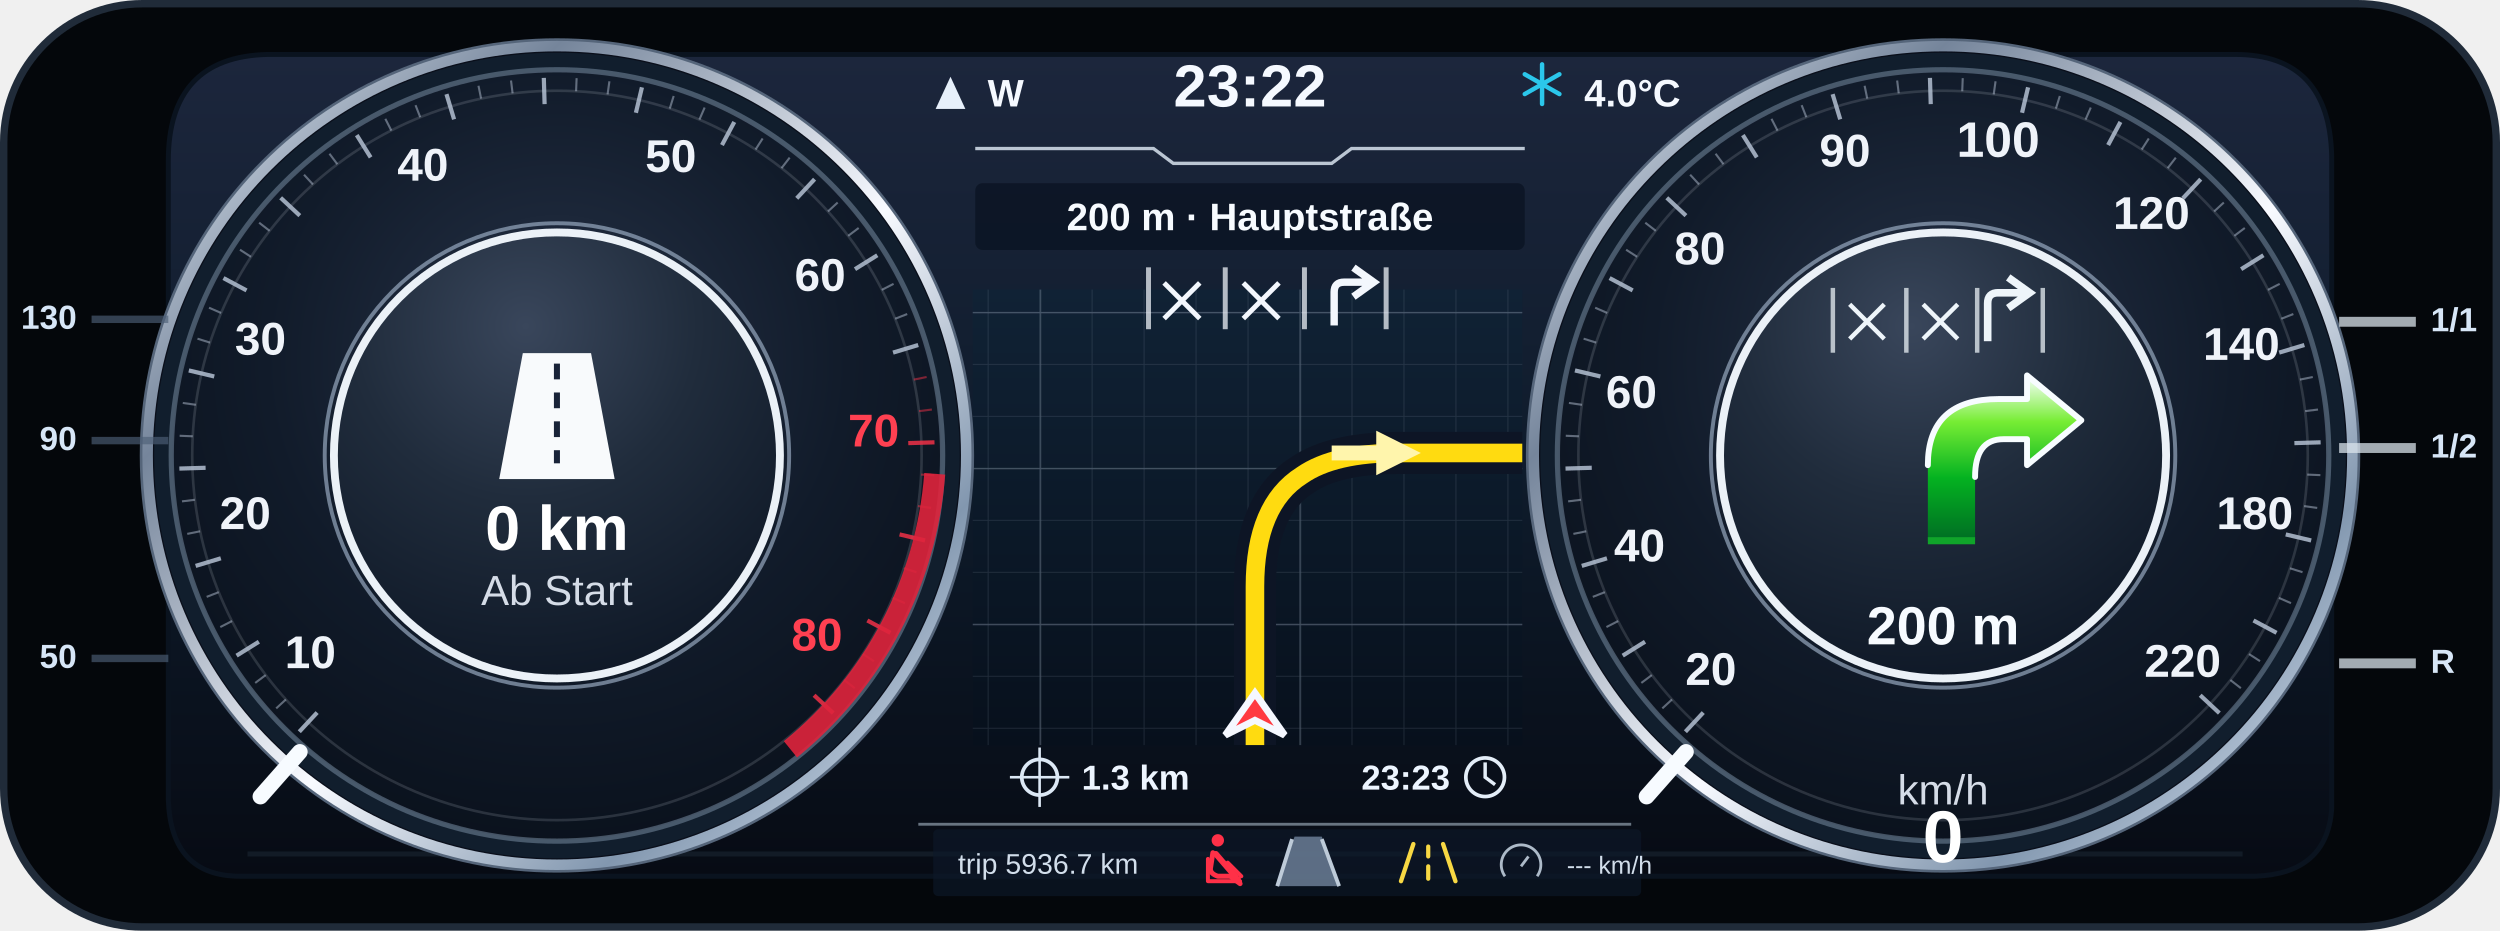
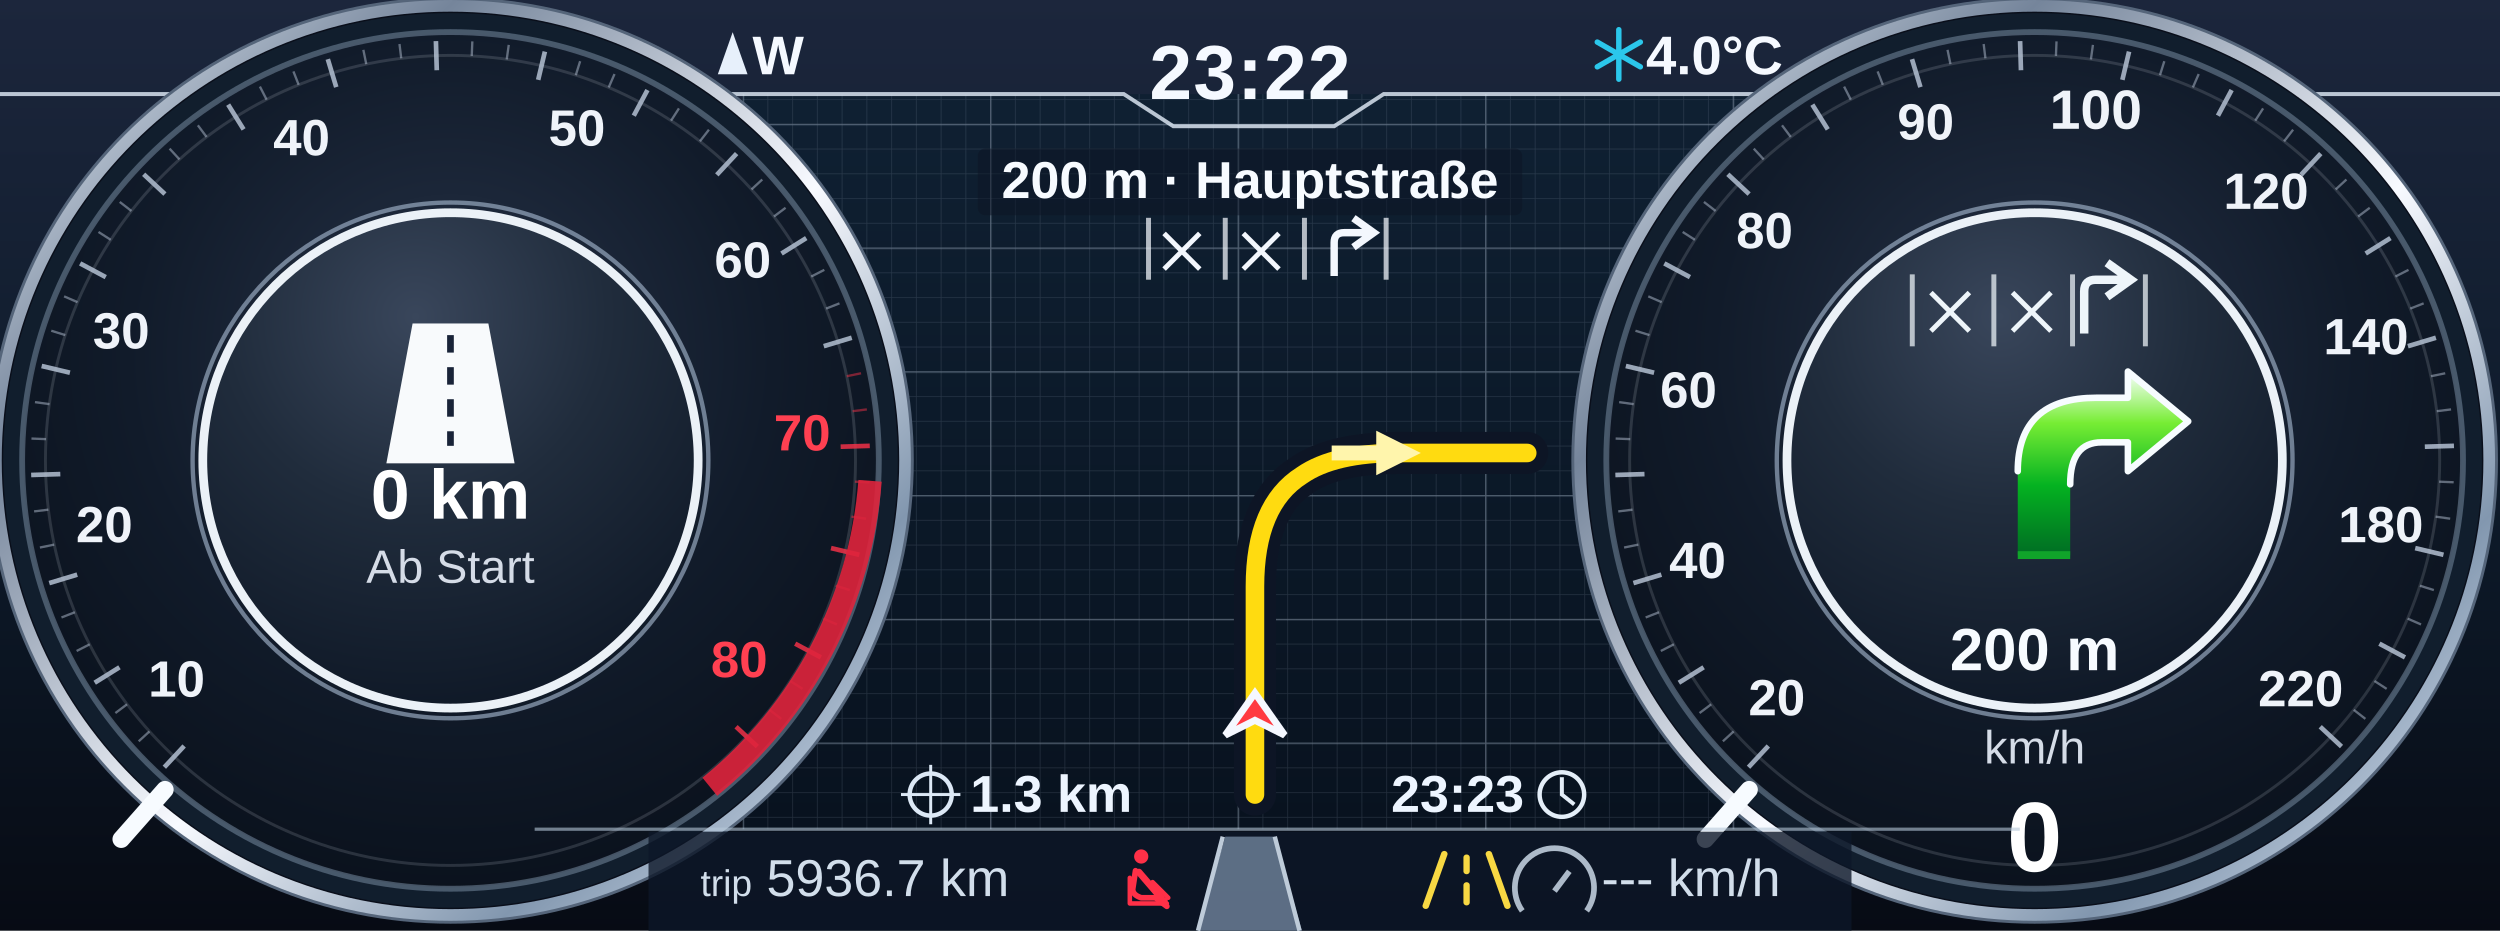
<svg xmlns="http://www.w3.org/2000/svg" id="navv-center-svg" viewBox="0 0 1010 376" preserveAspectRatio="xMidYMid meet" role="img" aria-label="Modulares AID10 Center-Cockpit: Instrumente, Navigationsanzeigen und Kartenfläche als getrennte SVG-Ebenen">
  <defs>
    <style>
#navv-center-svg{font-family:Arial,"Helvetica Neue",Helvetica,sans-serif;font-variant-numeric:tabular-nums}
.c-gauge-labels{font-family:Arial,"Helvetica Neue",Helvetica,sans-serif}
.c-inner-main{fill:#fff;font-weight:650}
.c-inner-sub{fill:#d5dce7;font-size:16px;font-weight:500}
.c-fine{fill:#b5c4d8;font-weight:500}
</style>
    <linearGradient id="c-back" x1="0" y1="0" x2="0" y2="1">
      <stop stop-color="#1c263c" />
      <stop offset=".52" stop-color="#0e1b2b" />
      <stop offset="1" stop-color="#070b14" />
    </linearGradient>
    <linearGradient id="c-panel" x1="0" y1="0" x2="0" y2="1">
      <stop stop-color="#102235" />
      <stop offset="1" stop-color="#07101c" />
    </linearGradient>
    <linearGradient id="c-rim" x1="0" y1="0" x2="1" y2="1">
      <stop stop-color="#f0f7ff" />
      <stop offset=".25" stop-color="#75859b" />
      <stop offset=".55" stop-color="#f8faff" />
      <stop offset=".78" stop-color="#8297af" />
      <stop offset="1" stop-color="#eaf3ff" />
    </linearGradient>
    <radialGradient id="c-dialface" cx=".5" cy=".38" r=".82">
      <stop stop-color="#263247" />
      <stop offset=".45" stop-color="#111b2a" />
      <stop offset="1" stop-color="#050a12" />
    </radialGradient>
    <radialGradient id="c-inner" cx=".43" cy=".21" r=".9">
      <stop stop-color="#39465b" />
      <stop offset=".43" stop-color="#202c3c" />
      <stop offset="1" stop-color="#0b1422" />
    </radialGradient>
    <linearGradient id="c-turn" x1="0" y1="1" x2="0" y2="0">
      <stop stop-color="#006d23" />
      <stop offset=".38" stop-color="#04b221" />
      <stop offset=".72" stop-color="#77ed34" />
      <stop offset="1" stop-color="#f9ffff" />
    </linearGradient>
-     <pattern id="c-grid" width="21" height="21" patternUnits="userSpaceOnUse">
-       <path d="M21 0H0V21" fill="none" stroke="#8792a7" stroke-opacity=".18" stroke-width=".75" />
+     <pattern id="c-grid" width="10" height="10" patternUnits="userSpaceOnUse">
+       <path d="M10 0H0V10" fill="none" stroke="#8f9cb0" stroke-opacity=".2" stroke-width=".6" />
    </pattern>
-     <pattern id="c-major" width="105" height="63" patternUnits="userSpaceOnUse">
-       <path d="M105 0H0V63" fill="none" stroke="#9fafc1" stroke-opacity=".27" stroke-width="1.2" />
+     <pattern id="c-major" width="100" height="50" patternUnits="userSpaceOnUse">
+       <path d="M100 0H0V50" fill="none" stroke="#a9b7c8" stroke-opacity=".34" stroke-width="1.2" />
    </pattern>
    <clipPath id="c-mapclip">
-       <path d="M393 117H615V301H393z" />
+       <path d="M300 38H710V335H300z" />
    </clipPath>
  </defs>
-   <rect x="1.5" y="1.5" width="1007" height="373" rx="56" fill="#04070b" stroke="#202b39" stroke-width="3" />
-   <path d="M108 22H903Q941 22 942 63V327Q940 353 911 354H97Q69 354 68 323V65Q68 23 108 22Z" fill="url(#c-back)" stroke="#0a131f" stroke-width="2" />
-   <path d="M100 345H906" stroke="#121b26" stroke-width="2" />
+   <rect x="0" y="0" width="1010" height="376" fill="url(#c-back)" />
  <g id="center-background" clip-path="url(#c-mapclip)">
-     <rect x="393" y="117" width="222" height="184" fill="url(#c-panel)" />
+     <rect x="0" y="0" width="1010" height="376" fill="url(#c-panel)" />
    <g id="center-grid">
-       <rect x="393" y="117" width="222" height="184" fill="url(#c-grid)" />
-       <rect x="393" y="117" width="222" height="184" fill="url(#c-major)" />
+       <rect x="0" y="0" width="1010" height="376" fill="url(#c-grid)" />
+       <rect x="0" y="0" width="1010" height="376" fill="url(#c-major)" />
    </g>
    <g id="center-map-visual" style="display:none">
      <path d="M375 139H623M374 202H627M375 251H629M411 111V311M461 111V313M545 109V317M598 108V309" stroke="#4b5968" stroke-width="16" fill="none" />
      <path d="M375 139H623M374 202H627M375 251H629M411 111V311M461 111V313M545 109V317M598 108V309" stroke="#8ba2b5" stroke-width="1.2" stroke-opacity=".6" fill="none" />
      <rect x="417" y="152" width="30" height="34" fill="#263f50" />
      <rect x="558" y="151" width="30" height="34" fill="#324958" />
      <rect x="472" y="216" width="28" height="23" fill="#263948" />
      <rect x="548" y="264" width="33" height="19" fill="#263948" />
    </g>
    <g id="center-map-route">
      <path d="M507 321V237Q507 204 526 192Q539 183 565 183H617" fill="none" stroke="#0d1525" stroke-width="17" stroke-linecap="round" stroke-linejoin="round" />
      <path d="M507 321V237Q507 204 526 192Q539 183 565 183H617" fill="none" stroke="#ffdb10" stroke-width="7.5" stroke-linecap="round" stroke-linejoin="round" />
      <path d="M556 174l18 9-18 9v-6h-18v-6h18z" fill="#fff5ac" />
      <path d="M507 280l-12 17 12-6 12 6z" fill="#ff3a41" stroke="#f5f8ff" stroke-width="2.8" />
    </g>
    <g id="center-app-placeholder" style="display:none">
      <rect x="416" y="157" width="180" height="67" rx="7" fill="#0c1728" stroke="#527891" stroke-opacity=".6" />
      <text x="506" y="185" fill="#d8e7f5" text-anchor="middle" font-size="15" font-weight="600">CarPlay-App</text>
      <text x="506" y="205" fill="#94acbd" text-anchor="middle" font-size="11">Vorschau · nur Editor</text>
    </g>
    <g id="center-off-placeholder" style="display:none">
      <text x="506" y="182" fill="#8ea4ba" text-anchor="middle" font-size="14" font-weight="600">CarPlay aus</text>
      <text x="506" y="203" fill="#6f8398" text-anchor="middle" font-size="11">nur Editor</text>
    </g>
  </g>
  <g id="center-top-status" fill="#f5f9ff">
-     <path d="M384 31l-6 13h12z" fill="#e7f0fb" />
-     <text x="399" y="43" font-size="15.5" font-weight="600">W</text>
-     <text x="505" y="43" text-anchor="middle" font-size="24" font-weight="650" letter-spacing=".1">23:22</text>
-     <g transform="translate(623 34)" stroke="#2bc7eb" stroke-width="1.8" stroke-linecap="round">
-       <path d="M0-8V8M-7-4L7 4M-7 4L7-4" />
-     </g>
-     <text x="640" y="43" font-size="15.5" font-weight="600">4.0°C</text>
-     <path d="M394 60H466l8 6h64l8-6h70" fill="none" stroke="#dce7f3" stroke-width="1.35" opacity=".83" />
+     <path d="M296 13l-6 17h12z" fill="#e7f0fb" />
+     <text x="304" y="30" font-size="22" font-weight="600">W</text>
+     <text x="505" y="40" text-anchor="middle" font-size="31" font-weight="600" letter-spacing=".5">23:22</text>
+     <g transform="translate(654 22)" stroke="#2bc7eb" stroke-width="2.2" stroke-linecap="round">
+       <path d="M0-10V10M-8.7-5L8.7 5M-8.7 5L8.7-5" />
+     </g>
+     <text x="665" y="30" font-size="22" font-weight="600">4.0°C</text>
+     <path d="M0 38H454L474 51H539L559 38H1010" fill="none" stroke="#dce7f3" stroke-width="1.6" opacity=".83" />
  </g>
  <g id="center-top-text" fill="#f7fbff" text-anchor="middle">
-     <rect x="394" y="74" width="222" height="27" rx="3" fill="#0b1423" opacity=".84" />
-     <text id="center-top-label" x="505" y="93" font-size="15.5" font-weight="600">200 m · Hauptstraße</text>
-   </g>
-   <g id="center-top-lanes" stroke="#f3f7fd" stroke-width="2" stroke-linecap="square" stroke-linejoin="miter" fill="none">
+     <rect x="395" y="60" width="220" height="27" rx="3" fill="#0b1423" opacity=".5" />
+     <text id="center-top-label" x="505" y="80" font-size="21" font-weight="600">200 m · Hauptstraße</text>
+   </g>
+   <g id="center-top-lanes" transform="translate(0 -20)" stroke="#f3f7fd" stroke-width="2" stroke-linecap="square" stroke-linejoin="miter" fill="none">
    <path d="M464 109V132M495 109V132M527 109V132M560 109V132" stroke-opacity=".72" />
    <path d="M471 115l13 13m0-13l-13 13M503 115l13 13m0-13l-13 13" />
    <path d="M539 130v-12q0-4 4-4h10m-5-5l7 5-7 5" stroke-width="3" />
  </g>
-   <g id="center-left-dial" class="c-gauge" transform="translate(-43.18 -11.04) scale(1.06)">
+   <g id="center-left-dial" class="c-gauge" transform="translate(-115.84 -30.6) scale(1.1772)">
    <circle cx="253" cy="184" r="158" fill="#090e1a" stroke="#55657a" stroke-width="2" />
    <circle cx="253" cy="184" r="156" fill="none" stroke="url(#c-rim)" stroke-width="4" />
    <circle cx="253" cy="184" r="150" fill="url(#c-dialface)" stroke="#111e2d" stroke-width="7" />
    <circle cx="253" cy="184" r="147" fill="none" stroke="#74899f" opacity=".55" stroke-width="2" />
    <circle cx="253" cy="184" r="139" fill="none" stroke="#f1f7fe" stroke-opacity=".14" stroke-width="1" />
    <path d="M154.8 289.3L161.6 282.0" stroke="#b3bfd1" stroke-width="1.6" opacity="0.85" />
    <path d="M146.0 280.4L149.7 277.0" stroke="#b3bfd1" stroke-width="0.8" opacity="0.5" />
    <path d="M138.0 270.7L142.0 267.7" stroke="#b3bfd1" stroke-width="0.8" opacity="0.5" />
    <path d="M130.9 260.3L139.4 255.0" stroke="#b3bfd1" stroke-width="1.6" opacity="0.85" />
    <path d="M124.7 249.4L129.2 247.1" stroke="#b3bfd1" stroke-width="0.8" opacity="0.5" />
    <path d="M119.5 237.9L124.1 236.1" stroke="#b3bfd1" stroke-width="0.8" opacity="0.5" />
    <path d="M115.3 226.1L124.9 223.2" stroke="#b3bfd1" stroke-width="1.6" opacity="0.85" />
    <path d="M112.1 213.9L117.0 212.9" stroke="#b3bfd1" stroke-width="0.8" opacity="0.5" />
    <path d="M110.1 201.5L115.0 200.9" stroke="#b3bfd1" stroke-width="0.8" opacity="0.5" />
    <path d="M109.1 189.0L119.1 188.7" stroke="#b3bfd1" stroke-width="1.6" opacity="0.85" />
    <path d="M109.2 176.5L114.2 176.7" stroke="#b3bfd1" stroke-width="0.8" opacity="0.5" />
    <path d="M110.4 164.0L115.4 164.7" stroke="#b3bfd1" stroke-width="0.8" opacity="0.5" />
    <path d="M112.7 151.6L122.4 153.9" stroke="#b3bfd1" stroke-width="1.6" opacity="0.85" />
    <path d="M116.0 139.5L120.8 141.0" stroke="#b3bfd1" stroke-width="0.8" opacity="0.5" />
    <path d="M120.4 127.7L125.0 129.7" stroke="#b3bfd1" stroke-width="0.8" opacity="0.5" />
    <path d="M125.9 116.4L134.7 121.1" stroke="#b3bfd1" stroke-width="1.6" opacity="0.85" />
    <path d="M132.2 105.6L136.4 108.3" stroke="#b3bfd1" stroke-width="0.8" opacity="0.5" />
    <path d="M139.5 95.3L143.5 98.4" stroke="#b3bfd1" stroke-width="0.8" opacity="0.5" />
    <path d="M147.7 85.8L155.0 92.6" stroke="#b3bfd1" stroke-width="1.6" opacity="0.85" />
    <path d="M156.6 77.0L160.0 80.7" stroke="#b3bfd1" stroke-width="0.8" opacity="0.5" />
    <path d="M166.3 69.0L169.3 73.0" stroke="#b3bfd1" stroke-width="0.8" opacity="0.5" />
    <path d="M176.7 61.9L182.0 70.4" stroke="#b3bfd1" stroke-width="1.6" opacity="0.85" />
    <path d="M187.6 55.7L189.9 60.2" stroke="#b3bfd1" stroke-width="0.8" opacity="0.5" />
    <path d="M199.1 50.5L200.9 55.1" stroke="#b3bfd1" stroke-width="0.8" opacity="0.5" />
    <path d="M210.9 46.3L213.8 55.9" stroke="#b3bfd1" stroke-width="1.6" opacity="0.85" />
    <path d="M223.1 43.1L224.1 48.0" stroke="#b3bfd1" stroke-width="0.8" opacity="0.5" />
    <path d="M235.5 41.1L236.1 46.0" stroke="#b3bfd1" stroke-width="0.8" opacity="0.5" />
    <path d="M248.0 40.1L248.3 50.1" stroke="#b3bfd1" stroke-width="1.6" opacity="0.85" />
    <path d="M260.5 40.2L260.3 45.2" stroke="#b3bfd1" stroke-width="0.8" opacity="0.5" />
    <path d="M273.0 41.4L272.3 46.4" stroke="#b3bfd1" stroke-width="0.8" opacity="0.5" />
    <path d="M285.4 43.7L283.1 53.4" stroke="#b3bfd1" stroke-width="1.6" opacity="0.85" />
    <path d="M297.5 47.0L296.0 51.8" stroke="#b3bfd1" stroke-width="0.8" opacity="0.5" />
    <path d="M309.3 51.4L307.3 56.0" stroke="#b3bfd1" stroke-width="0.8" opacity="0.5" />
    <path d="M320.6 56.9L315.9 65.7" stroke="#b3bfd1" stroke-width="1.6" opacity="0.85" />
    <path d="M331.4 63.2L328.7 67.4" stroke="#b3bfd1" stroke-width="0.8" opacity="0.5" />
    <path d="M341.7 70.5L338.6 74.5" stroke="#b3bfd1" stroke-width="0.8" opacity="0.5" />
    <path d="M351.2 78.7L344.4 86.0" stroke="#b3bfd1" stroke-width="1.6" opacity="0.85" />
    <path d="M360.0 87.6L356.3 91.0" stroke="#b3bfd1" stroke-width="0.8" opacity="0.5" />
    <path d="M368.0 97.3L364.0 100.3" stroke="#b3bfd1" stroke-width="0.8" opacity="0.5" />
    <path d="M375.1 107.7L366.6 113.0" stroke="#b3bfd1" stroke-width="1.6" opacity="0.85" />
    <path d="M381.3 118.6L376.8 120.9" stroke="#b3bfd1" stroke-width="0.8" opacity="0.5" />
    <path d="M386.5 130.1L381.9 131.9" stroke="#b3bfd1" stroke-width="0.8" opacity="0.5" />
    <path d="M390.7 141.9L381.1 144.8" stroke="#b3bfd1" stroke-width="1.6" opacity="0.85" />
    <path d="M393.9 154.1L389.0 155.1" stroke="#ee3046" stroke-width="0.8" opacity="0.5" />
    <path d="M395.9 166.5L391.0 167.1" stroke="#ee3046" stroke-width="0.8" opacity="0.5" />
    <path d="M396.9 179.0L386.9 179.3" stroke="#ee3046" stroke-width="1.6" opacity="0.85" />
    <path d="M396.8 191.5L391.8 191.3" stroke="#ee3046" stroke-width="0.8" opacity="0.5" />
    <path d="M395.6 204.0L390.6 203.3" stroke="#ee3046" stroke-width="0.8" opacity="0.5" />
    <path d="M393.3 216.4L383.6 214.1" stroke="#ee3046" stroke-width="1.6" opacity="0.85" />
    <path d="M390.0 228.5L385.2 227.0" stroke="#ee3046" stroke-width="0.8" opacity="0.5" />
    <path d="M385.6 240.3L381.0 238.3" stroke="#ee3046" stroke-width="0.8" opacity="0.5" />
    <path d="M380.1 251.6L371.3 246.9" stroke="#ee3046" stroke-width="1.6" opacity="0.85" />
    <path d="M373.8 262.4L369.6 259.7" stroke="#ee3046" stroke-width="0.8" opacity="0.5" />
    <path d="M366.5 272.7L362.5 269.6" stroke="#ee3046" stroke-width="0.8" opacity="0.5" />
    <path d="M358.3 282.2L351.0 275.4" stroke="#ee3046" stroke-width="1.6" opacity="0.85" />
    <g class="c-gauge-labels" fill="#eff3f9" text-anchor="middle" dominant-baseline="middle">
      <text x="159.0" y="260.1" font-size="17.5" font-weight="600">10</text>
      <text x="134.2" y="207.1" font-size="17.5" font-weight="600">20</text>
      <text x="140.0" y="140.6" font-size="17.5" font-weight="600">30</text>
      <text x="201.9" y="74.3" font-size="17.5" font-weight="600">40</text>
      <text x="296.4" y="71.0" font-size="17.5" font-weight="600">50</text>
      <text x="353.3" y="116.3" font-size="17.5" font-weight="600">60</text>
      <text x="373.7" y="175.6" font-size="17.5" font-weight="600" fill="#ff4051">70</text>
      <text x="352.1" y="253.4" font-size="17.5" font-weight="600" fill="#ff4051">80</text>
    </g>
    <path d="M342 296A150 150 0 0 0 397 191" stroke="#df233c" stroke-width="8" fill="none" opacity=".9" />
    <circle cx="253" cy="184" r="85" fill="url(#c-inner)" stroke="#ebf1f7" stroke-width="3" />
    <circle cx="253" cy="184" r="88.5" fill="none" stroke="#9fb2c9" opacity=".65" stroke-width="1.5" />
    <path d="M155 297l-15 17" stroke="#f7fbff" stroke-width="6" stroke-linecap="round" />
    <g id="center-left-info">
-       <path d="M240 145h26l9 48h-44z" fill="#f8fafc" />
-       <path d="M253 149v38" stroke="#192338" stroke-width="2.3" stroke-dasharray="6 5" />
-       <text x="253" y="220" class="c-inner-main" text-anchor="middle" font-size="24">0 km</text>
-       <text x="253" y="241" class="c-inner-sub" text-anchor="middle">Ab Start</text>
-     </g>
-   </g>
-   <g id="center-right-dial" class="c-gauge" transform="translate(-17.42 -11.04) scale(1.06)">
+       <path d="M240 137h26l9 48h-44z" fill="#f8fafc" />
+       <path d="M253 141v38" stroke="#192338" stroke-width="2.3" stroke-dasharray="6 5" />
+       <text x="253" y="204" class="c-inner-main" text-anchor="middle" font-size="24">0 km</text>
+       <text x="253" y="226" class="c-inner-sub" text-anchor="middle">Ab Start</text>
+     </g>
+   </g>
+   <g id="center-right-dial" class="c-gauge" transform="translate(-69.14 -30.6) scale(1.1772)">
    <circle cx="757" cy="184" r="158" fill="#090e1a" stroke="#55657a" stroke-width="2" />
    <circle cx="757" cy="184" r="156" fill="none" stroke="url(#c-rim)" stroke-width="4" />
    <circle cx="757" cy="184" r="150" fill="url(#c-dialface)" stroke="#111e2d" stroke-width="7" />
    <circle cx="757" cy="184" r="147" fill="none" stroke="#74899f" opacity=".55" stroke-width="2" />
    <circle cx="757" cy="184" r="139" fill="none" stroke="#f1f7fe" stroke-opacity=".14" stroke-width="1" />
    <path d="M658.8 289.3L665.6 282.0" stroke="#b3bfd1" stroke-width="1.6" opacity="0.85" />
    <path d="M650.0 280.4L653.7 277.0" stroke="#b3bfd1" stroke-width="0.8" opacity="0.5" />
    <path d="M642.0 270.7L646.0 267.7" stroke="#b3bfd1" stroke-width="0.8" opacity="0.5" />
    <path d="M634.9 260.3L643.4 255.0" stroke="#b3bfd1" stroke-width="1.6" opacity="0.85" />
    <path d="M628.7 249.4L633.2 247.1" stroke="#b3bfd1" stroke-width="0.8" opacity="0.5" />
    <path d="M623.5 237.9L628.1 236.1" stroke="#b3bfd1" stroke-width="0.8" opacity="0.5" />
    <path d="M619.3 226.1L628.9 223.2" stroke="#b3bfd1" stroke-width="1.6" opacity="0.85" />
    <path d="M616.1 213.9L621.0 212.9" stroke="#b3bfd1" stroke-width="0.8" opacity="0.5" />
    <path d="M614.1 201.5L619.0 200.9" stroke="#b3bfd1" stroke-width="0.8" opacity="0.5" />
    <path d="M613.1 189.0L623.1 188.7" stroke="#b3bfd1" stroke-width="1.6" opacity="0.85" />
    <path d="M613.2 176.5L618.2 176.7" stroke="#b3bfd1" stroke-width="0.8" opacity="0.5" />
    <path d="M614.4 164.0L619.4 164.7" stroke="#b3bfd1" stroke-width="0.8" opacity="0.5" />
    <path d="M616.7 151.6L626.4 153.9" stroke="#b3bfd1" stroke-width="1.6" opacity="0.85" />
    <path d="M620.0 139.5L624.8 141.0" stroke="#b3bfd1" stroke-width="0.8" opacity="0.5" />
    <path d="M624.4 127.7L629.0 129.7" stroke="#b3bfd1" stroke-width="0.8" opacity="0.5" />
    <path d="M629.9 116.4L638.7 121.1" stroke="#b3bfd1" stroke-width="1.6" opacity="0.85" />
    <path d="M636.2 105.6L640.4 108.3" stroke="#b3bfd1" stroke-width="0.8" opacity="0.5" />
    <path d="M643.5 95.3L647.5 98.4" stroke="#b3bfd1" stroke-width="0.8" opacity="0.5" />
    <path d="M651.7 85.8L659.0 92.6" stroke="#b3bfd1" stroke-width="1.6" opacity="0.85" />
    <path d="M660.6 77.0L664.0 80.7" stroke="#b3bfd1" stroke-width="0.8" opacity="0.5" />
    <path d="M670.3 69.0L673.3 73.0" stroke="#b3bfd1" stroke-width="0.8" opacity="0.5" />
    <path d="M680.7 61.9L686.0 70.4" stroke="#b3bfd1" stroke-width="1.6" opacity="0.85" />
    <path d="M691.6 55.7L693.9 60.2" stroke="#b3bfd1" stroke-width="0.8" opacity="0.5" />
    <path d="M703.1 50.5L704.9 55.1" stroke="#b3bfd1" stroke-width="0.8" opacity="0.5" />
    <path d="M714.9 46.3L717.8 55.9" stroke="#b3bfd1" stroke-width="1.6" opacity="0.85" />
    <path d="M727.1 43.1L728.1 48.0" stroke="#b3bfd1" stroke-width="0.8" opacity="0.5" />
    <path d="M739.5 41.1L740.1 46.0" stroke="#b3bfd1" stroke-width="0.8" opacity="0.5" />
    <path d="M752.0 40.1L752.3 50.1" stroke="#b3bfd1" stroke-width="1.6" opacity="0.85" />
    <path d="M764.5 40.2L764.3 45.2" stroke="#b3bfd1" stroke-width="0.8" opacity="0.5" />
    <path d="M777.0 41.4L776.3 46.4" stroke="#b3bfd1" stroke-width="0.8" opacity="0.5" />
    <path d="M789.4 43.7L787.1 53.4" stroke="#b3bfd1" stroke-width="1.6" opacity="0.85" />
    <path d="M801.5 47.0L800.0 51.8" stroke="#b3bfd1" stroke-width="0.8" opacity="0.5" />
    <path d="M813.3 51.4L811.3 56.0" stroke="#b3bfd1" stroke-width="0.8" opacity="0.5" />
    <path d="M824.6 56.9L819.9 65.7" stroke="#b3bfd1" stroke-width="1.6" opacity="0.85" />
    <path d="M835.4 63.2L832.7 67.4" stroke="#b3bfd1" stroke-width="0.8" opacity="0.5" />
    <path d="M845.7 70.5L842.6 74.5" stroke="#b3bfd1" stroke-width="0.8" opacity="0.5" />
    <path d="M855.2 78.7L848.4 86.0" stroke="#b3bfd1" stroke-width="1.6" opacity="0.85" />
    <path d="M864.0 87.6L860.3 91.0" stroke="#b3bfd1" stroke-width="0.8" opacity="0.5" />
    <path d="M872.0 97.3L868.0 100.3" stroke="#b3bfd1" stroke-width="0.8" opacity="0.5" />
    <path d="M879.1 107.7L870.6 113.0" stroke="#b3bfd1" stroke-width="1.6" opacity="0.85" />
    <path d="M885.3 118.6L880.8 120.9" stroke="#b3bfd1" stroke-width="0.8" opacity="0.5" />
    <path d="M890.5 130.1L885.9 131.9" stroke="#b3bfd1" stroke-width="0.8" opacity="0.5" />
    <path d="M894.7 141.9L885.1 144.8" stroke="#b3bfd1" stroke-width="1.6" opacity="0.85" />
    <path d="M897.9 154.1L893.0 155.1" stroke="#b3bfd1" stroke-width="0.8" opacity="0.5" />
    <path d="M899.9 166.5L895.0 167.1" stroke="#b3bfd1" stroke-width="0.8" opacity="0.5" />
    <path d="M900.9 179.0L890.9 179.3" stroke="#b3bfd1" stroke-width="1.6" opacity="0.85" />
    <path d="M900.8 191.5L895.8 191.3" stroke="#b3bfd1" stroke-width="0.8" opacity="0.5" />
    <path d="M899.6 204.0L894.6 203.3" stroke="#b3bfd1" stroke-width="0.8" opacity="0.5" />
    <path d="M897.3 216.4L887.6 214.1" stroke="#b3bfd1" stroke-width="1.6" opacity="0.85" />
    <path d="M894.0 228.5L889.2 227.0" stroke="#b3bfd1" stroke-width="0.8" opacity="0.5" />
    <path d="M889.6 240.3L885.0 238.3" stroke="#b3bfd1" stroke-width="0.8" opacity="0.5" />
    <path d="M884.1 251.6L875.3 246.9" stroke="#b3bfd1" stroke-width="1.6" opacity="0.85" />
    <path d="M877.8 262.4L873.6 259.7" stroke="#b3bfd1" stroke-width="0.8" opacity="0.5" />
    <path d="M870.5 272.7L866.5 269.6" stroke="#b3bfd1" stroke-width="0.8" opacity="0.5" />
    <path d="M862.3 282.2L855.0 275.4" stroke="#b3bfd1" stroke-width="1.6" opacity="0.85" />
    <g class="c-gauge-labels" fill="#eff3f9" text-anchor="middle" dominant-baseline="middle">
      <text x="668.5" y="266.5" font-size="17.5" font-weight="600">20</text>
      <text x="641.3" y="219.4" font-size="17.5" font-weight="600">40</text>
      <text x="638.2" y="160.9" font-size="17.5" font-weight="600">60</text>
      <text x="664.3" y="106.2" font-size="17.5" font-weight="600">80</text>
      <text x="719.6" y="68.9" font-size="17.5" font-weight="600">90</text>
      <text x="778.0" y="64.8" font-size="19" font-weight="600">100</text>
      <text x="836.4" y="92.7" font-size="17.5" font-weight="600">120</text>
      <text x="870.7" y="142.6" font-size="17.5" font-weight="600">140</text>
      <text x="875.8" y="207.1" font-size="17.5" font-weight="600">180</text>
      <text x="848.3" y="263.4" font-size="17.5" font-weight="600">220</text>
    </g>
    <circle cx="757" cy="184" r="85" fill="url(#c-inner)" stroke="#ebf1f7" stroke-width="3" />
    <circle cx="757" cy="184" r="88.5" fill="none" stroke="#9fb2c9" opacity=".65" stroke-width="1.5" />
    <path d="M659 297l-15 17" stroke="#f7fbff" stroke-width="6" stroke-linecap="round" />
    <g id="center-speed">
-       <text x="757" y="317" class="c-inner-sub" text-anchor="middle" font-size="14">km/h</text>
-       <text x="757" y="339" text-anchor="middle" font-size="28" font-weight="650" fill="#fff">0</text>
-     </g>
-   </g>
-   <g id="center-dial-lanes" transform="translate(-17.42 -11.04) scale(1.06)" stroke="#eef5fa" fill="none" stroke-width="1.7" stroke-linecap="square">
+       <text x="757" y="288" class="c-inner-sub" text-anchor="middle" font-size="14">km/h</text>
+       <text x="757" y="325" text-anchor="middle" font-size="34" font-weight="650" fill="#fff">0</text>
+     </g>
+   </g>
+   <g id="center-dial-lanes" transform="translate(-69.14 -30.6) scale(1.1772)" stroke="#eef5fa" fill="none" stroke-width="1.7" stroke-linecap="square">
    <path d="M715 121V144M743 121V144M770 121V144M795 121V144" stroke-opacity=".72" />
    <path d="M722 127l12 12m0-12l-12 12M750 127l12 12m0-12l-12 12" />
    <path d="M774 139v-13q0-4 4-4h11m-6-5l7 5-7 5" stroke-width="2.9" />
  </g>
-   <g id="center-right-turn" transform="translate(-17.42 -11.04) scale(1.06)">
+   <g id="center-right-turn" transform="translate(-69.14 -30.6) scale(1.1772)">
    <g transform="translate(78 18.5) scale(.9)">
      <path d="M748 220V188Q748 160 778 160H790V150L813 169L790 188V177H780Q768 177 768 193V220Z" fill="url(#c-turn)" />
      <path d="M748 188Q748 160 778 160H790V150L813 169L790 188V177H780Q768 177 768 193" stroke="#f7fcff" stroke-width="2.5" fill="none" stroke-linecap="round" stroke-linejoin="round" />
      <path d="M748 220H768" stroke="#10a42a" stroke-width="3" />
    </g>
  </g>
-   <g id="center-dial-distance" transform="translate(-17.42 -11.04) scale(1.06)" text-anchor="middle" fill="#f7fbff">
+   <g id="center-dial-distance" transform="translate(-69.14 -30.6) scale(1.1772)" text-anchor="middle" fill="#f7fbff">
    <text x="757" y="256" font-size="20.5" font-weight="600">200 m</text>
  </g>
-   <g id="center-bottom-info" fill="#edf5ff" font-size="14" font-weight="600">
+   <g id="center-bottom-info" fill="#edf5ff" font-size="21" font-weight="600">
    <g id="center-bottom-distance">
-       <circle cx="420" cy="314" r="7.2" fill="none" stroke="#dce8f5" stroke-width="1.5" />
-       <path d="M420 302v24m-12-12h24" fill="none" stroke="#dce8f5" stroke-width="1.05" />
-       <text x="437" y="319">1.3 km</text>
+       <circle cx="376" cy="321" r="8.5" fill="none" stroke="#dce8f5" stroke-width="1.8" />
+       <path d="M376 309v24m-12-12h24" fill="none" stroke="#dce8f5" stroke-width="1.2" />
+       <text x="392" y="328">1.3 km</text>
    </g>
    <g id="center-bottom-eta">
-       <text id="center-bottom-eta-label" x="550" y="319">23:23</text>
-       <circle cx="600" cy="314" r="7.8" stroke="#e4eef8" stroke-width="1.5" fill="none" />
-       <path d="M600 308v6l4 3" stroke="#e4eef8" fill="none" stroke-width="1.4" />
-     </g>
-   </g>
-   <g id="center-footer" fill="#d2deeb" font-size="11.5" font-weight="500">
-     <path d="M371 333H659" stroke="#b6c8d9" stroke-width="1.15" opacity=".55" />
-     <rect x="377" y="335" width="286" height="27" rx="2" fill="#0c1728" opacity=".64" />
-     <text x="387" y="353">trip 5936.7 km</text>
-     <g id="center-seatbelt-warning" transform="translate(485 336)" fill="none" stroke="#ff3047" stroke-linecap="round" stroke-linejoin="round">
+       <text id="center-bottom-eta-label" x="562" y="328">23:23</text>
+       <circle cx="631" cy="321" r="9" stroke="#e4eef8" stroke-width="1.8" fill="none" />
+       <path d="M631 314v7l5 4" stroke="#e4eef8" fill="none" stroke-width="1.6" />
+     </g>
+   </g>
+   <g id="center-footer" fill="#d2deeb" font-size="21" font-weight="500">
+     <path d="M216 335H816" stroke="#b6c8d9" stroke-width="1.3" opacity=".6" />
+     <rect x="262" y="336" width="486" height="40" fill="#0c1728" opacity=".8" />
+     <text x="283" y="362">
+       <tspan font-size="15">trip</tspan> 5936.7 km</text>
+     <g id="center-seatbelt-warning" transform="translate(453 342) scale(1.15)" fill="none" stroke="#ff3047" stroke-linecap="round" stroke-linejoin="round">
      <circle cx="7" cy="3.5" r="2.5" fill="#ff3047" stroke="none" />
      <path d="M5 8.5L4 15q0 2 3 3h5l4 3" stroke-width="2" />
      <path d="M6.2 9l8 9.3" stroke-width="2.4" />
      <path d="M3 11v9h13" stroke-width="1.6" />
      <path d="M11 12.5l5.5 5.5" stroke-width="1.6" />
      <rect x="12.5" y="18" width="3.8" height="2.4" rx=".6" fill="#ff3047" stroke="none" />
    </g>
-     <path d="M516 358l7-20h11l7 20" fill="#6c8097" opacity=".83" />
-     <path d="M522 339l-6 19m18-19l7 19" fill="none" stroke="#becbd9" stroke-width="1.55" />
-     <g id="center-yellow-road-guidance" fill="none" stroke="#f8d843" stroke-width="1.75" stroke-linecap="round" stroke-linejoin="round">
+     <path d="M484 376l11-38h20l11 38" fill="#6c8097" opacity=".83" />
+     <path d="M494 338l-10 38m31-38l10 38" fill="none" stroke="#becbd9" stroke-width="1.8" />
+     <g id="center-yellow-road-guidance" transform="translate(576 345) scale(1.5 1.4) translate(-566 -341)" fill="none" stroke="#f8d843" stroke-width="1.75" stroke-linecap="round" stroke-linejoin="round">
      <path d="M566 356l5-15M588 356l-5-15" />
      <path d="M577 342v4m0 4v5" stroke-width="1.7" />
    </g>
-     <g fill="none" stroke="#cbd9e7" stroke-width="1.15" opacity=".84">
+     <g transform="translate(613 344) scale(2) translate(-607 -342)" fill="none" stroke="#cbd9e7" stroke-width="1.15" opacity=".84">
      <path d="M608 354a8 8 0 1 1 13 0M614.5 350l3-4" />
    </g>
-     <text x="633" y="353" font-size="10">--- km/h</text>
-   </g>
-   <g id="center-side-metrics" fill="#d7e6f7" font-size="13.5" font-weight="600">
-     <g text-anchor="end" dominant-baseline="middle">
-       <text x="31" y="129">130</text>
-       <text x="31" y="178">90</text>
-       <text x="31" y="266">50</text>
-     </g>
-     <path d="M37 129H68M37 178H68M37 266H68" stroke="#4d6076" stroke-width="3" opacity=".65" />
-     <g text-anchor="start" dominant-baseline="middle">
-       <text x="982" y="130">1/1</text>
-       <text x="982" y="181">1/2</text>
-       <text x="982" y="268">R</text>
-     </g>
-     <path d="M945 130H976M945 181H976M945 268H976" stroke="#dbe4ec" stroke-width="4" opacity=".74" />
-   </g>
+     <text x="647" y="362">--- km/h</text>
+   </g>
+   <image id="center-photo" x="0" y="0" width="1010" height="376" preserveAspectRatio="none" opacity=".55" pointer-events="none" style="display:none" />
  <g id="center-carplay-overlay" style="display:none" font-size="12" font-weight="600">
    <rect x="422" y="236" width="174" height="51" rx="8" fill="#121e2c" stroke="#6798b8" stroke-width="1.4" />
    <text x="437" y="255" fill="#d5edff">CarPlay-Manöverkarte</text>
    <text x="437" y="277" fill="#c1f9d2" font-size="18">↱ 200 m</text>
  </g>
</svg>
